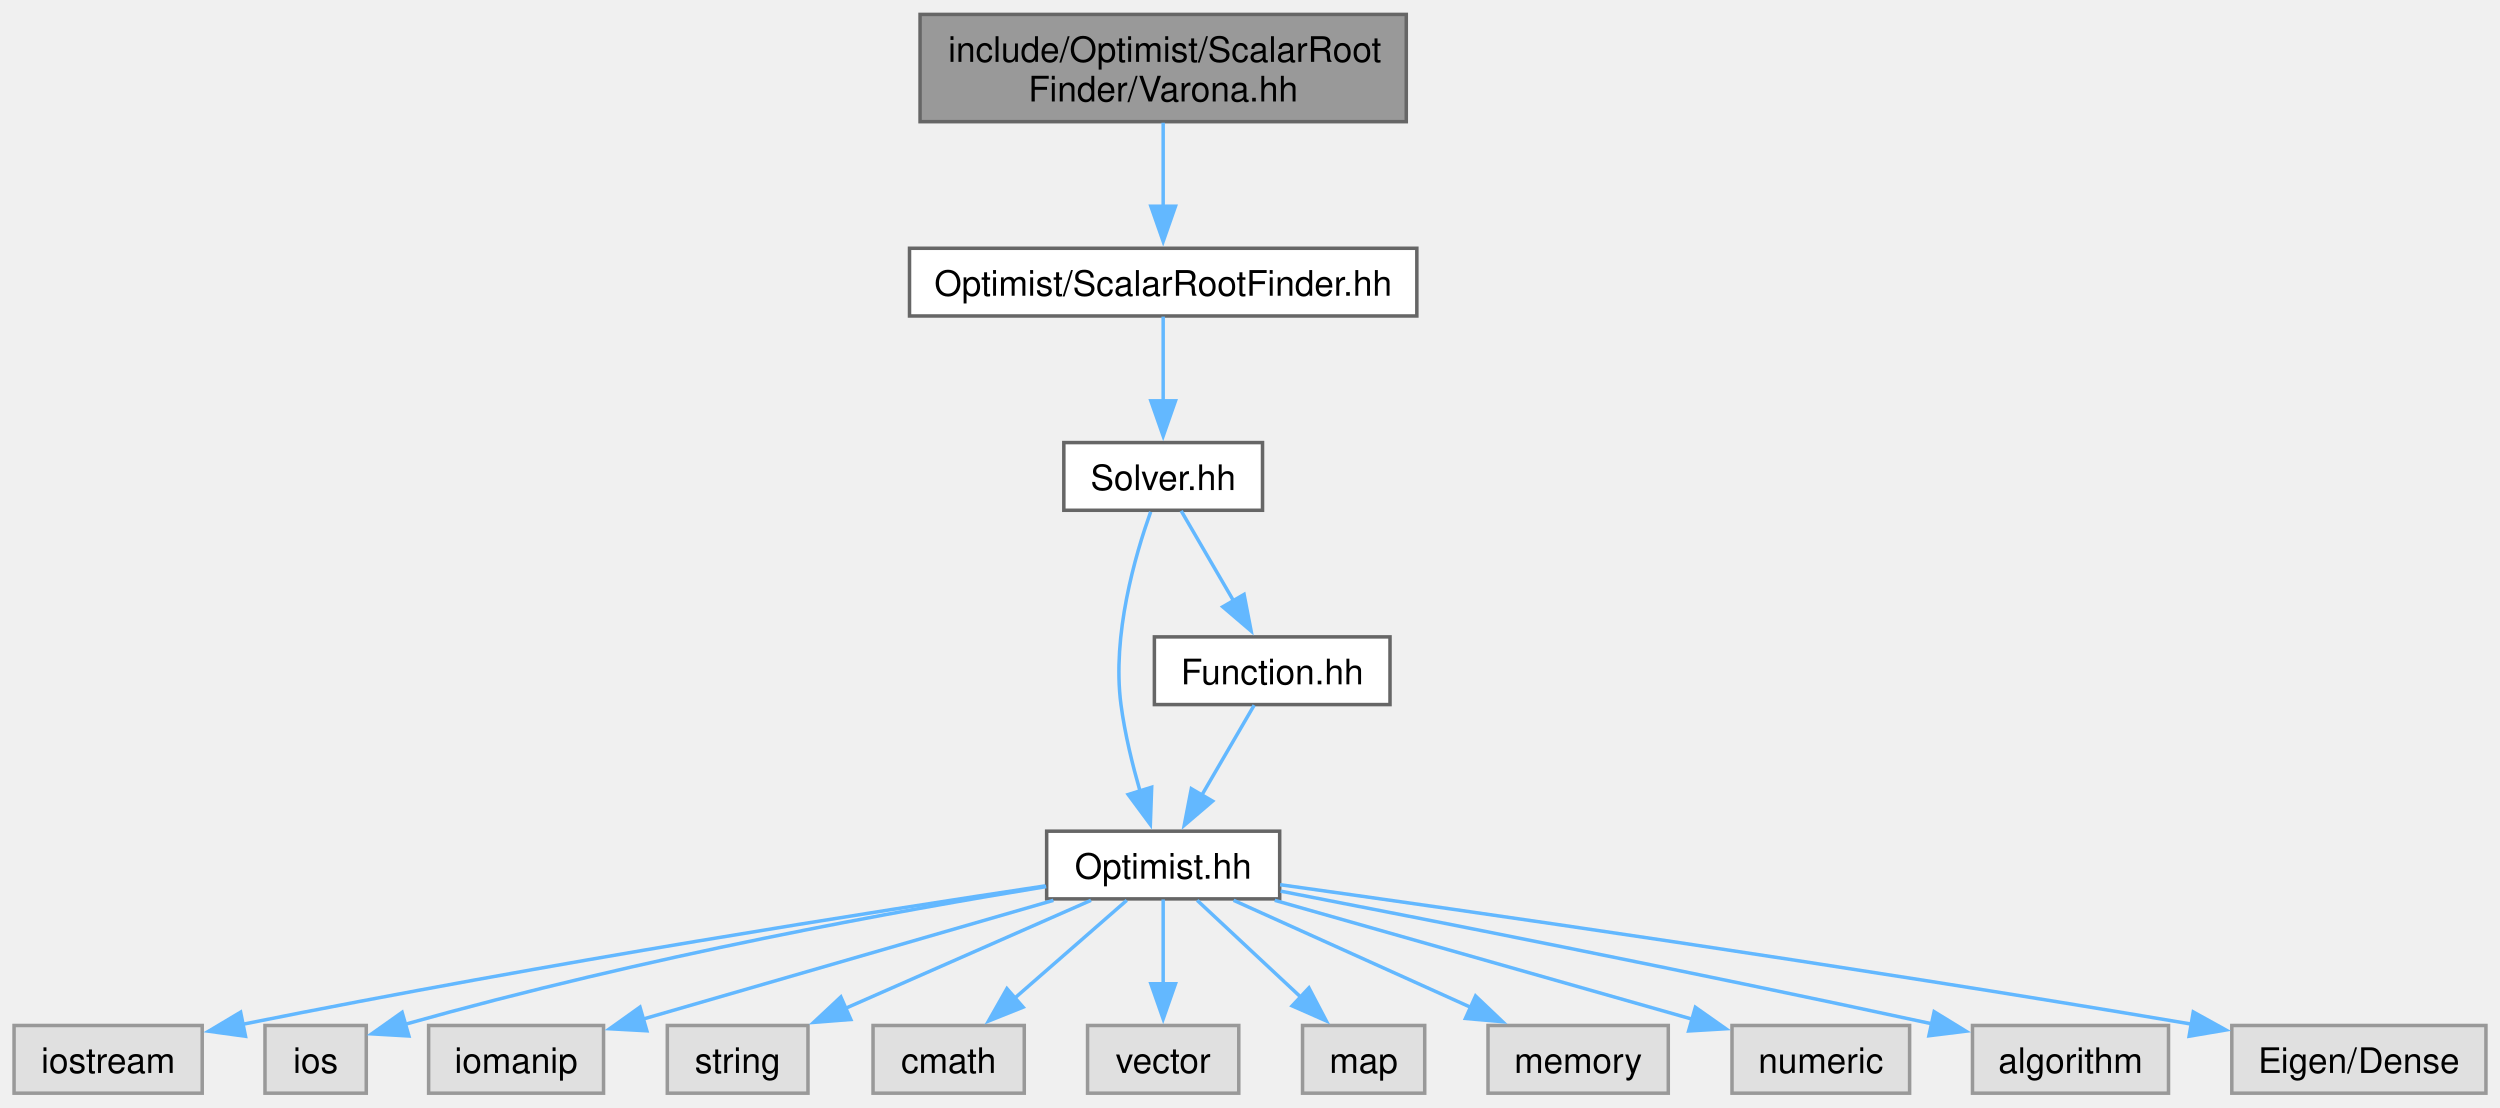
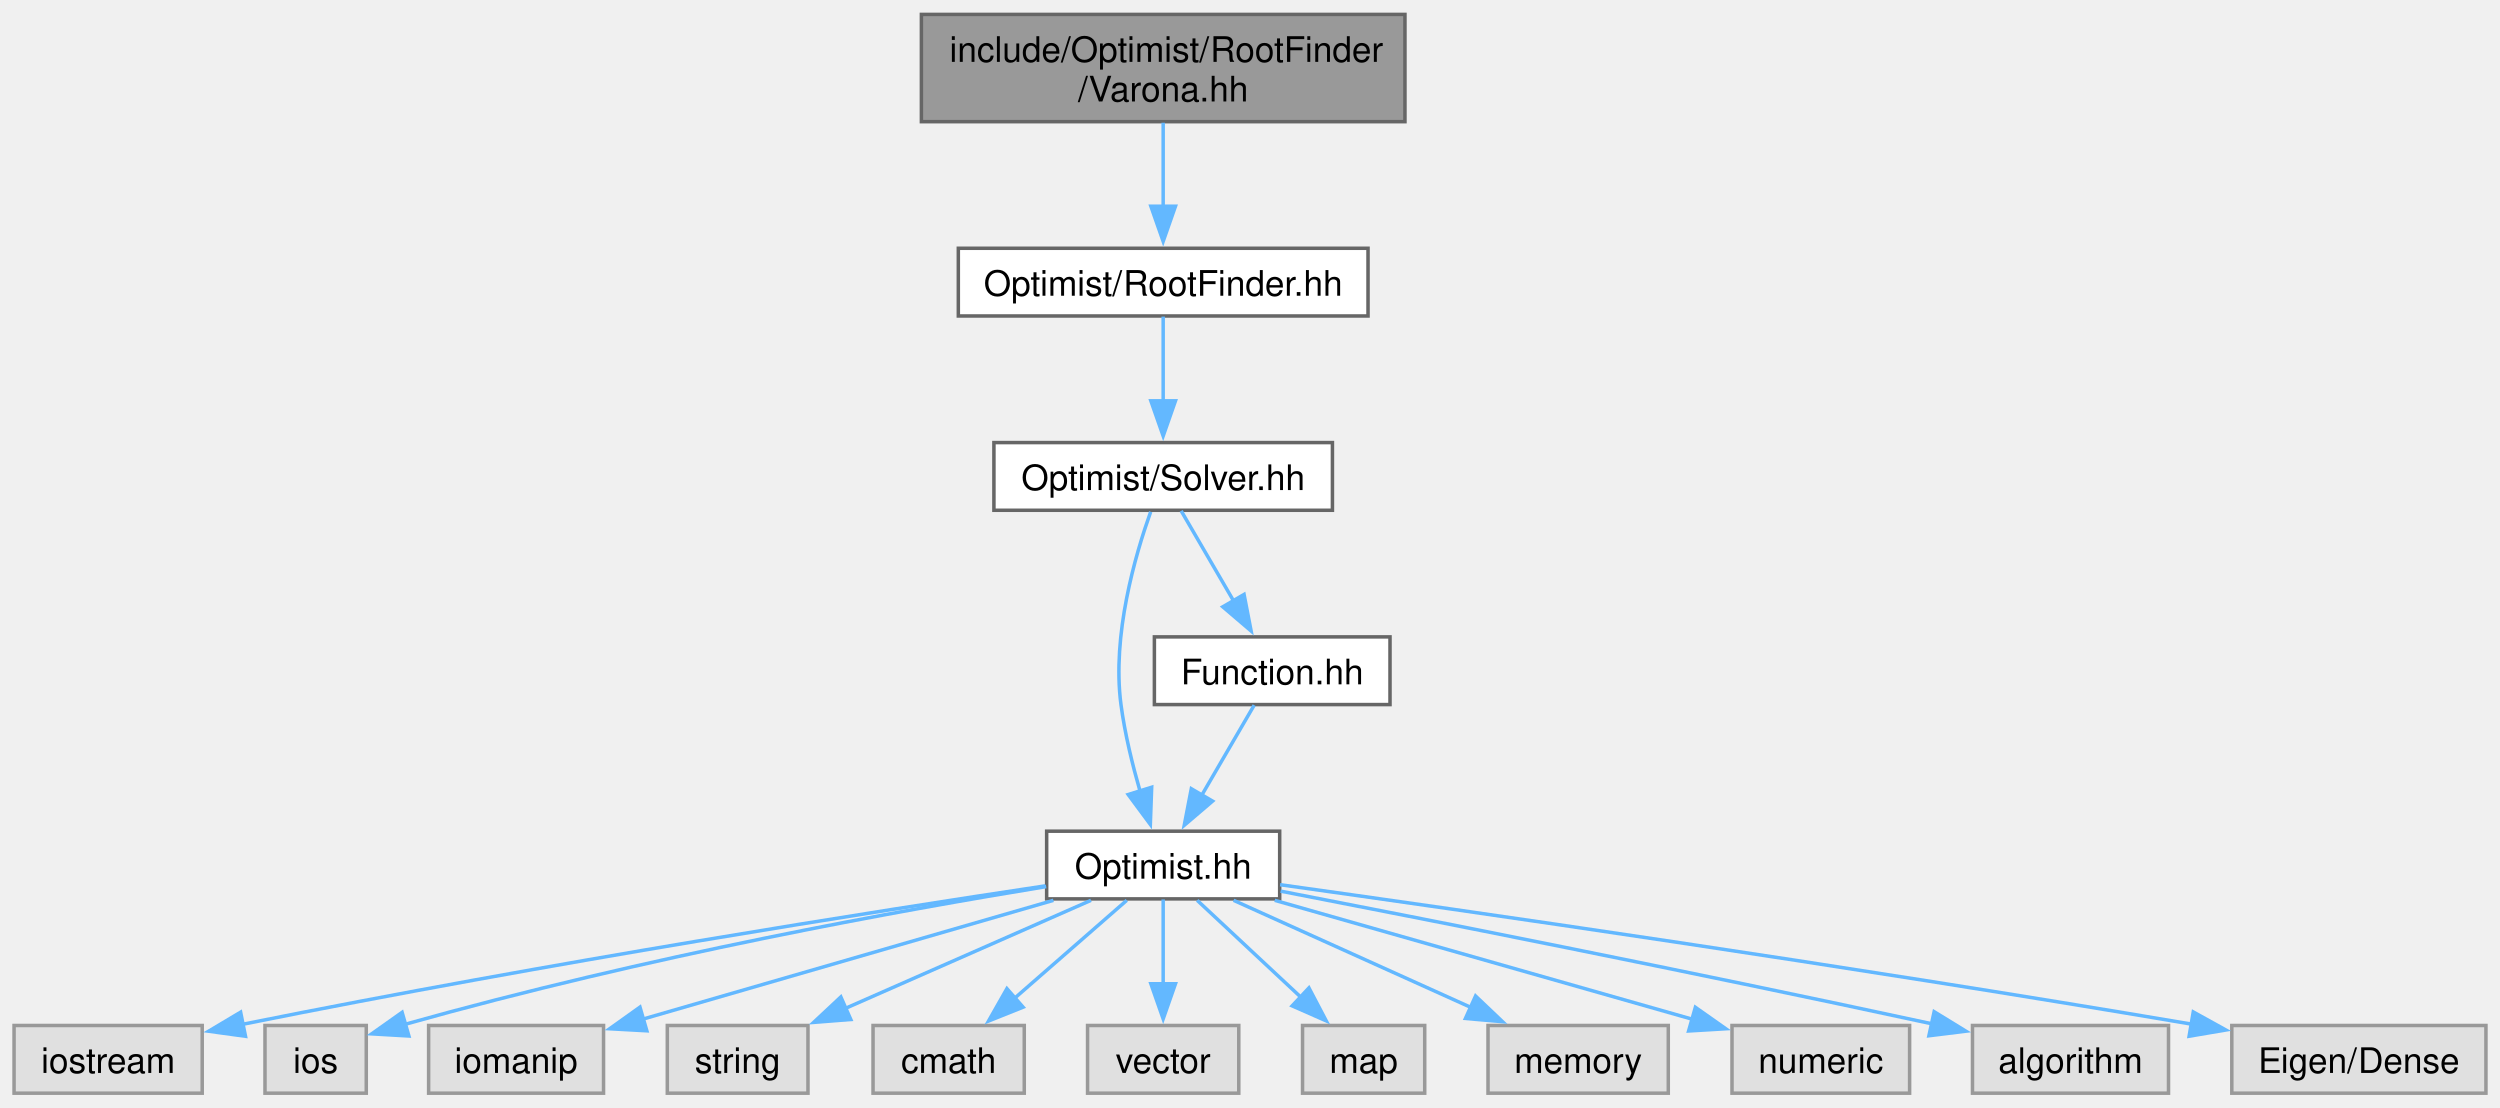
<svg xmlns="http://www.w3.org/2000/svg" xmlns:xlink="http://www.w3.org/1999/xlink" width="711pt" height="315pt" viewBox="0.00 0.00 710.88 314.75">
  <g id="graph0" class="graph" transform="scale(1 1) rotate(0) translate(4 310.75)">
    <g id="Node000001" class="node">
      <g id="a_Node000001">
        <a xlink:title=" ">
-           <polygon fill="#999999" stroke="#666666" points="395.88,-306.75 257.62,-306.75 257.62,-276.25 395.88,-276.25 395.88,-306.75" />
-           <text text-anchor="start" x="265.62" y="-293.25" font-family="Helvetica,sans-Serif" font-size="10.00">include/Optimist/ScalarRoot</text>
-           <text text-anchor="middle" x="326.75" y="-282" font-family="Helvetica,sans-Serif" font-size="10.00">Finder/Varona.hh</text>
+           <polygon fill="#999999" stroke="#666666" points="395.5,-306.75 258,-306.75 258,-276.25 395.5,-276.25 395.5,-306.75" />
+           <text text-anchor="start" x="266" y="-293.25" font-family="Helvetica,sans-Serif" font-size="10.00">include/Optimist/RootFinder</text>
+           <text text-anchor="middle" x="326.75" y="-282" font-family="Helvetica,sans-Serif" font-size="10.00">/Varona.hh</text>
        </a>
      </g>
    </g>
    <g id="Node000002" class="node">
      <g id="a_Node000002">
-         <a xlink:href="_scalar_root_finder_8hh.html" target="_top" xlink:title=" ">
-           <polygon fill="white" stroke="#666666" points="398.88,-240.25 254.62,-240.25 254.62,-221 398.88,-221 398.88,-240.25" />
-           <text text-anchor="middle" x="326.75" y="-226.75" font-family="Helvetica,sans-Serif" font-size="10.00">Optimist/ScalarRootFinder.hh</text>
+         <a xlink:href="_root_finder_8hh.html" target="_top" xlink:title=" ">
+           <polygon fill="white" stroke="#666666" points="385,-240.25 268.5,-240.25 268.5,-221 385,-221 385,-240.25" />
+           <text text-anchor="middle" x="326.75" y="-226.75" font-family="Helvetica,sans-Serif" font-size="10.00">Optimist/RootFinder.hh</text>
        </a>
      </g>
    </g>
    <g id="edge1_Node000001_Node000002" class="edge">
      <g id="a_edge1_Node000001_Node000002">
        <a xlink:title=" ">
          <path fill="none" stroke="#63b8ff" d="M326.75,-275.95C326.75,-268.71 326.75,-259.84 326.75,-251.94" />
          <polygon fill="#63b8ff" stroke="#63b8ff" points="330.25,-252.21 326.75,-242.21 323.25,-252.21 330.25,-252.21" />
        </a>
      </g>
    </g>
    <g id="Node000003" class="node">
      <g id="a_Node000003">
        <a xlink:href="_solver_8hh.html" target="_top" xlink:title=" ">
-           <polygon fill="white" stroke="#666666" points="355,-185 298.5,-185 298.5,-165.75 355,-165.75 355,-185" />
-           <text text-anchor="middle" x="326.75" y="-171.5" font-family="Helvetica,sans-Serif" font-size="10.00">Solver.hh</text>
+           <polygon fill="white" stroke="#666666" points="374.88,-185 278.62,-185 278.62,-165.75 374.88,-165.75 374.88,-185" />
+           <text text-anchor="middle" x="326.75" y="-171.5" font-family="Helvetica,sans-Serif" font-size="10.00">Optimist/Solver.hh</text>
        </a>
      </g>
    </g>
    <g id="edge2_Node000002_Node000003" class="edge">
      <g id="a_edge2_Node000002_Node000003">
        <a xlink:title=" ">
          <path fill="none" stroke="#63b8ff" d="M326.75,-220.83C326.75,-214.32 326.75,-205.17 326.75,-196.87" />
          <polygon fill="#63b8ff" stroke="#63b8ff" points="330.25,-196.87 326.75,-186.87 323.25,-196.87 330.25,-196.87" />
        </a>
      </g>
    </g>
    <g id="Node000004" class="node">
      <g id="a_Node000004">
        <a xlink:href="_optimist_8hh.html" target="_top" xlink:title=" ">
          <polygon fill="white" stroke="#666666" points="359.88,-74.5 293.62,-74.5 293.62,-55.25 359.88,-55.25 359.88,-74.5" />
          <text text-anchor="middle" x="326.75" y="-61" font-family="Helvetica,sans-Serif" font-size="10.00">Optimist.hh</text>
        </a>
      </g>
    </g>
    <g id="edge3_Node000003_Node000004" class="edge">
      <g id="a_edge3_Node000003_Node000004">
        <a xlink:title=" ">
          <path fill="none" stroke="#63b8ff" d="M323.2,-165.33C318.8,-153 312.15,-130.19 314.75,-110.5 315.84,-102.25 318.01,-93.37 320.22,-85.71" />
          <polygon fill="#63b8ff" stroke="#63b8ff" points="323.48,-87 323.1,-76.41 316.8,-84.92 323.48,-87" />
        </a>
      </g>
    </g>
    <g id="Node000016" class="node">
      <g id="a_Node000016">
        <a xlink:href="_function_8hh.html" target="_top" xlink:title=" ">
          <polygon fill="white" stroke="#666666" points="391.25,-129.75 324.25,-129.75 324.25,-110.5 391.25,-110.5 391.25,-129.75" />
          <text text-anchor="middle" x="357.75" y="-116.25" font-family="Helvetica,sans-Serif" font-size="10.00">Function.hh</text>
        </a>
      </g>
    </g>
    <g id="edge15_Node000003_Node000016" class="edge">
      <g id="a_edge15_Node000003_Node000016">
        <a xlink:title=" ">
          <path fill="none" stroke="#63b8ff" d="M331.87,-165.58C335.93,-158.61 341.74,-148.62 346.84,-139.87" />
          <polygon fill="#63b8ff" stroke="#63b8ff" points="349.75,-141.82 351.76,-131.42 343.7,-138.3 349.75,-141.82" />
        </a>
      </g>
    </g>
    <g id="Node000005" class="node">
      <g id="a_Node000005">
        <a xlink:title=" ">
          <polygon fill="#e0e0e0" stroke="#999999" points="53.5,-19.25 0,-19.25 0,0 53.5,0 53.5,-19.25" />
          <text text-anchor="middle" x="26.75" y="-5.75" font-family="Helvetica,sans-Serif" font-size="10.00">iostream</text>
        </a>
      </g>
    </g>
    <g id="edge4_Node000004_Node000005" class="edge">
      <g id="a_edge4_Node000004_Node000005">
        <a xlink:title=" ">
          <path fill="none" stroke="#63b8ff" d="M293.28,-58.96C245.09,-51.72 153.13,-37.32 65.1,-19.61" />
          <polygon fill="#63b8ff" stroke="#63b8ff" points="65.81,-16.18 55.32,-17.62 64.42,-23.04 65.81,-16.18" />
        </a>
      </g>
    </g>
    <g id="Node000006" class="node">
      <g id="a_Node000006">
        <a xlink:title=" ">
          <polygon fill="#e0e0e0" stroke="#999999" points="100.15,-19.25 71.35,-19.25 71.35,0 100.15,0 100.15,-19.25" />
          <text text-anchor="middle" x="85.75" y="-5.75" font-family="Helvetica,sans-Serif" font-size="10.00">ios</text>
        </a>
      </g>
    </g>
    <g id="edge5_Node000004_Node000006" class="edge">
      <g id="a_edge5_Node000004_Node000006">
        <a xlink:title=" ">
          <path fill="none" stroke="#63b8ff" d="M293.49,-58.74C252.5,-52.04 180.62,-39.14 110.94,-19.52" />
          <polygon fill="#63b8ff" stroke="#63b8ff" points="112.27,-16.26 101.69,-16.87 110.34,-22.99 112.27,-16.26" />
        </a>
      </g>
    </g>
    <g id="Node000007" class="node">
      <g id="a_Node000007">
        <a xlink:title=" ">
          <polygon fill="#e0e0e0" stroke="#999999" points="167.62,-19.25 117.88,-19.25 117.88,0 167.62,0 167.62,-19.25" />
          <text text-anchor="middle" x="142.75" y="-5.75" font-family="Helvetica,sans-Serif" font-size="10.00">iomanip</text>
        </a>
      </g>
    </g>
    <g id="edge6_Node000004_Node000007" class="edge">
      <g id="a_edge6_Node000004_Node000007">
        <a xlink:title=" ">
          <path fill="none" stroke="#63b8ff" d="M295.54,-54.84C263.2,-45.48 212.74,-30.88 178.74,-21.04" />
          <polygon fill="#63b8ff" stroke="#63b8ff" points="179.93,-17.74 169.35,-18.32 177.98,-24.47 179.93,-17.74" />
        </a>
      </g>
    </g>
    <g id="Node000008" class="node">
      <g id="a_Node000008">
        <a xlink:title=" ">
          <polygon fill="#e0e0e0" stroke="#999999" points="225.75,-19.25 185.75,-19.25 185.75,0 225.75,0 225.75,-19.25" />
          <text text-anchor="middle" x="205.75" y="-5.75" font-family="Helvetica,sans-Serif" font-size="10.00">string</text>
        </a>
      </g>
    </g>
    <g id="edge7_Node000004_Node000008" class="edge">
      <g id="a_edge7_Node000004_Node000008">
        <a xlink:title=" ">
          <path fill="none" stroke="#63b8ff" d="M306.22,-54.84C287.07,-46.41 258.25,-33.73 236.38,-24.11" />
          <polygon fill="#63b8ff" stroke="#63b8ff" points="237.92,-20.96 227.36,-20.13 235.1,-27.37 237.92,-20.96" />
        </a>
      </g>
    </g>
    <g id="Node000009" class="node">
      <g id="a_Node000009">
        <a xlink:title=" ">
          <polygon fill="#e0e0e0" stroke="#999999" points="287.25,-19.25 244.25,-19.25 244.25,0 287.25,0 287.25,-19.25" />
          <text text-anchor="middle" x="265.75" y="-5.75" font-family="Helvetica,sans-Serif" font-size="10.00">cmath</text>
        </a>
      </g>
    </g>
    <g id="edge8_Node000004_Node000009" class="edge">
      <g id="a_edge8_Node000004_Node000009">
        <a xlink:title=" ">
          <path fill="none" stroke="#63b8ff" d="M316.4,-54.84C307.67,-47.22 294.96,-36.12 284.45,-26.95" />
          <polygon fill="#63b8ff" stroke="#63b8ff" points="286.92,-24.46 277.09,-20.52 282.32,-29.73 286.92,-24.46" />
        </a>
      </g>
    </g>
    <g id="Node000010" class="node">
      <g id="a_Node000010">
        <a xlink:title=" ">
          <polygon fill="#e0e0e0" stroke="#999999" points="348.25,-19.25 305.25,-19.25 305.25,0 348.25,0 348.25,-19.25" />
          <text text-anchor="middle" x="326.75" y="-5.75" font-family="Helvetica,sans-Serif" font-size="10.00">vector</text>
        </a>
      </g>
    </g>
    <g id="edge9_Node000004_Node000010" class="edge">
      <g id="a_edge9_Node000004_Node000010">
        <a xlink:title=" ">
          <path fill="none" stroke="#63b8ff" d="M326.75,-55.08C326.75,-48.57 326.75,-39.42 326.75,-31.12" />
          <polygon fill="#63b8ff" stroke="#63b8ff" points="330.25,-31.12 326.75,-21.12 323.25,-31.12 330.25,-31.12" />
        </a>
      </g>
    </g>
    <g id="Node000011" class="node">
      <g id="a_Node000011">
        <a xlink:title=" ">
          <polygon fill="#e0e0e0" stroke="#999999" points="401.12,-19.25 366.38,-19.25 366.38,0 401.12,0 401.12,-19.25" />
          <text text-anchor="middle" x="383.75" y="-5.75" font-family="Helvetica,sans-Serif" font-size="10.00">map</text>
        </a>
      </g>
    </g>
    <g id="edge10_Node000004_Node000011" class="edge">
      <g id="a_edge10_Node000004_Node000011">
        <a xlink:title=" ">
          <path fill="none" stroke="#63b8ff" d="M336.42,-54.84C344.49,-47.3 356.22,-36.35 365.97,-27.23" />
          <polygon fill="#63b8ff" stroke="#63b8ff" points="368.2,-29.94 373.12,-20.56 363.42,-24.83 368.2,-29.94" />
        </a>
      </g>
    </g>
    <g id="Node000012" class="node">
      <g id="a_Node000012">
        <a xlink:title=" ">
          <polygon fill="#e0e0e0" stroke="#999999" points="470.38,-19.25 419.12,-19.25 419.12,0 470.38,0 470.38,-19.25" />
          <text text-anchor="middle" x="444.75" y="-5.75" font-family="Helvetica,sans-Serif" font-size="10.00">memory</text>
        </a>
      </g>
    </g>
    <g id="edge11_Node000004_Node000012" class="edge">
      <g id="a_edge11_Node000004_Node000012">
        <a xlink:title=" ">
          <path fill="none" stroke="#63b8ff" d="M346.77,-54.84C365.24,-46.5 392.96,-34 414.2,-24.41" />
          <polygon fill="#63b8ff" stroke="#63b8ff" points="415.58,-27.63 423.26,-20.33 412.7,-21.25 415.58,-27.63" />
        </a>
      </g>
    </g>
    <g id="Node000013" class="node">
      <g id="a_Node000013">
        <a xlink:title=" ">
          <polygon fill="#e0e0e0" stroke="#999999" points="539,-19.25 488.5,-19.25 488.5,0 539,0 539,-19.25" />
          <text text-anchor="middle" x="513.75" y="-5.75" font-family="Helvetica,sans-Serif" font-size="10.00">numeric</text>
        </a>
      </g>
    </g>
    <g id="edge12_Node000004_Node000013" class="edge">
      <g id="a_edge12_Node000004_Node000013">
        <a xlink:title=" ">
          <path fill="none" stroke="#63b8ff" d="M358.47,-54.84C391.33,-45.48 442.62,-30.88 477.17,-21.04" />
          <polygon fill="#63b8ff" stroke="#63b8ff" points="478.08,-24.42 486.74,-18.32 476.16,-17.69 478.08,-24.42" />
        </a>
      </g>
    </g>
    <g id="Node000014" class="node">
      <g id="a_Node000014">
        <a xlink:title=" ">
          <polygon fill="#e0e0e0" stroke="#999999" points="612.62,-19.25 556.88,-19.25 556.88,0 612.62,0 612.62,-19.25" />
          <text text-anchor="middle" x="584.75" y="-5.75" font-family="Helvetica,sans-Serif" font-size="10.00">algorithm</text>
        </a>
      </g>
    </g>
    <g id="edge13_Node000004_Node000014" class="edge">
      <g id="a_edge13_Node000004_Node000014">
        <a xlink:title=" ">
          <path fill="none" stroke="#63b8ff" d="M360.14,-57.45C401.35,-49.46 473.86,-35.17 545.47,-19.7" />
          <polygon fill="#63b8ff" stroke="#63b8ff" points="545.98,-23.17 555.01,-17.63 544.49,-16.33 545.98,-23.17" />
        </a>
      </g>
    </g>
    <g id="Node000015" class="node">
      <g id="a_Node000015">
        <a xlink:title=" ">
          <polygon fill="#e0e0e0" stroke="#999999" points="702.88,-19.25 630.62,-19.25 630.62,0 702.88,0 702.88,-19.25" />
          <text text-anchor="middle" x="666.75" y="-5.75" font-family="Helvetica,sans-Serif" font-size="10.00">Eigen/Dense</text>
        </a>
      </g>
    </g>
    <g id="edge14_Node000004_Node000015" class="edge">
      <g id="a_edge14_Node000004_Node000015">
        <a xlink:title=" ">
          <path fill="none" stroke="#63b8ff" d="M360,-59.28C412.72,-51.9 519,-36.64 619.19,-19.63" />
          <polygon fill="#63b8ff" stroke="#63b8ff" points="619.66,-23.1 628.93,-17.97 618.48,-16.2 619.66,-23.1" />
        </a>
      </g>
    </g>
    <g id="edge16_Node000016_Node000004" class="edge">
      <g id="a_edge16_Node000016_Node000004">
        <a xlink:title=" ">
          <path fill="none" stroke="#63b8ff" d="M352.63,-110.33C348.57,-103.36 342.76,-93.37 337.66,-84.62" />
          <polygon fill="#63b8ff" stroke="#63b8ff" points="340.8,-83.05 332.74,-76.17 334.75,-86.57 340.8,-83.05" />
        </a>
      </g>
    </g>
  </g>
</svg>
